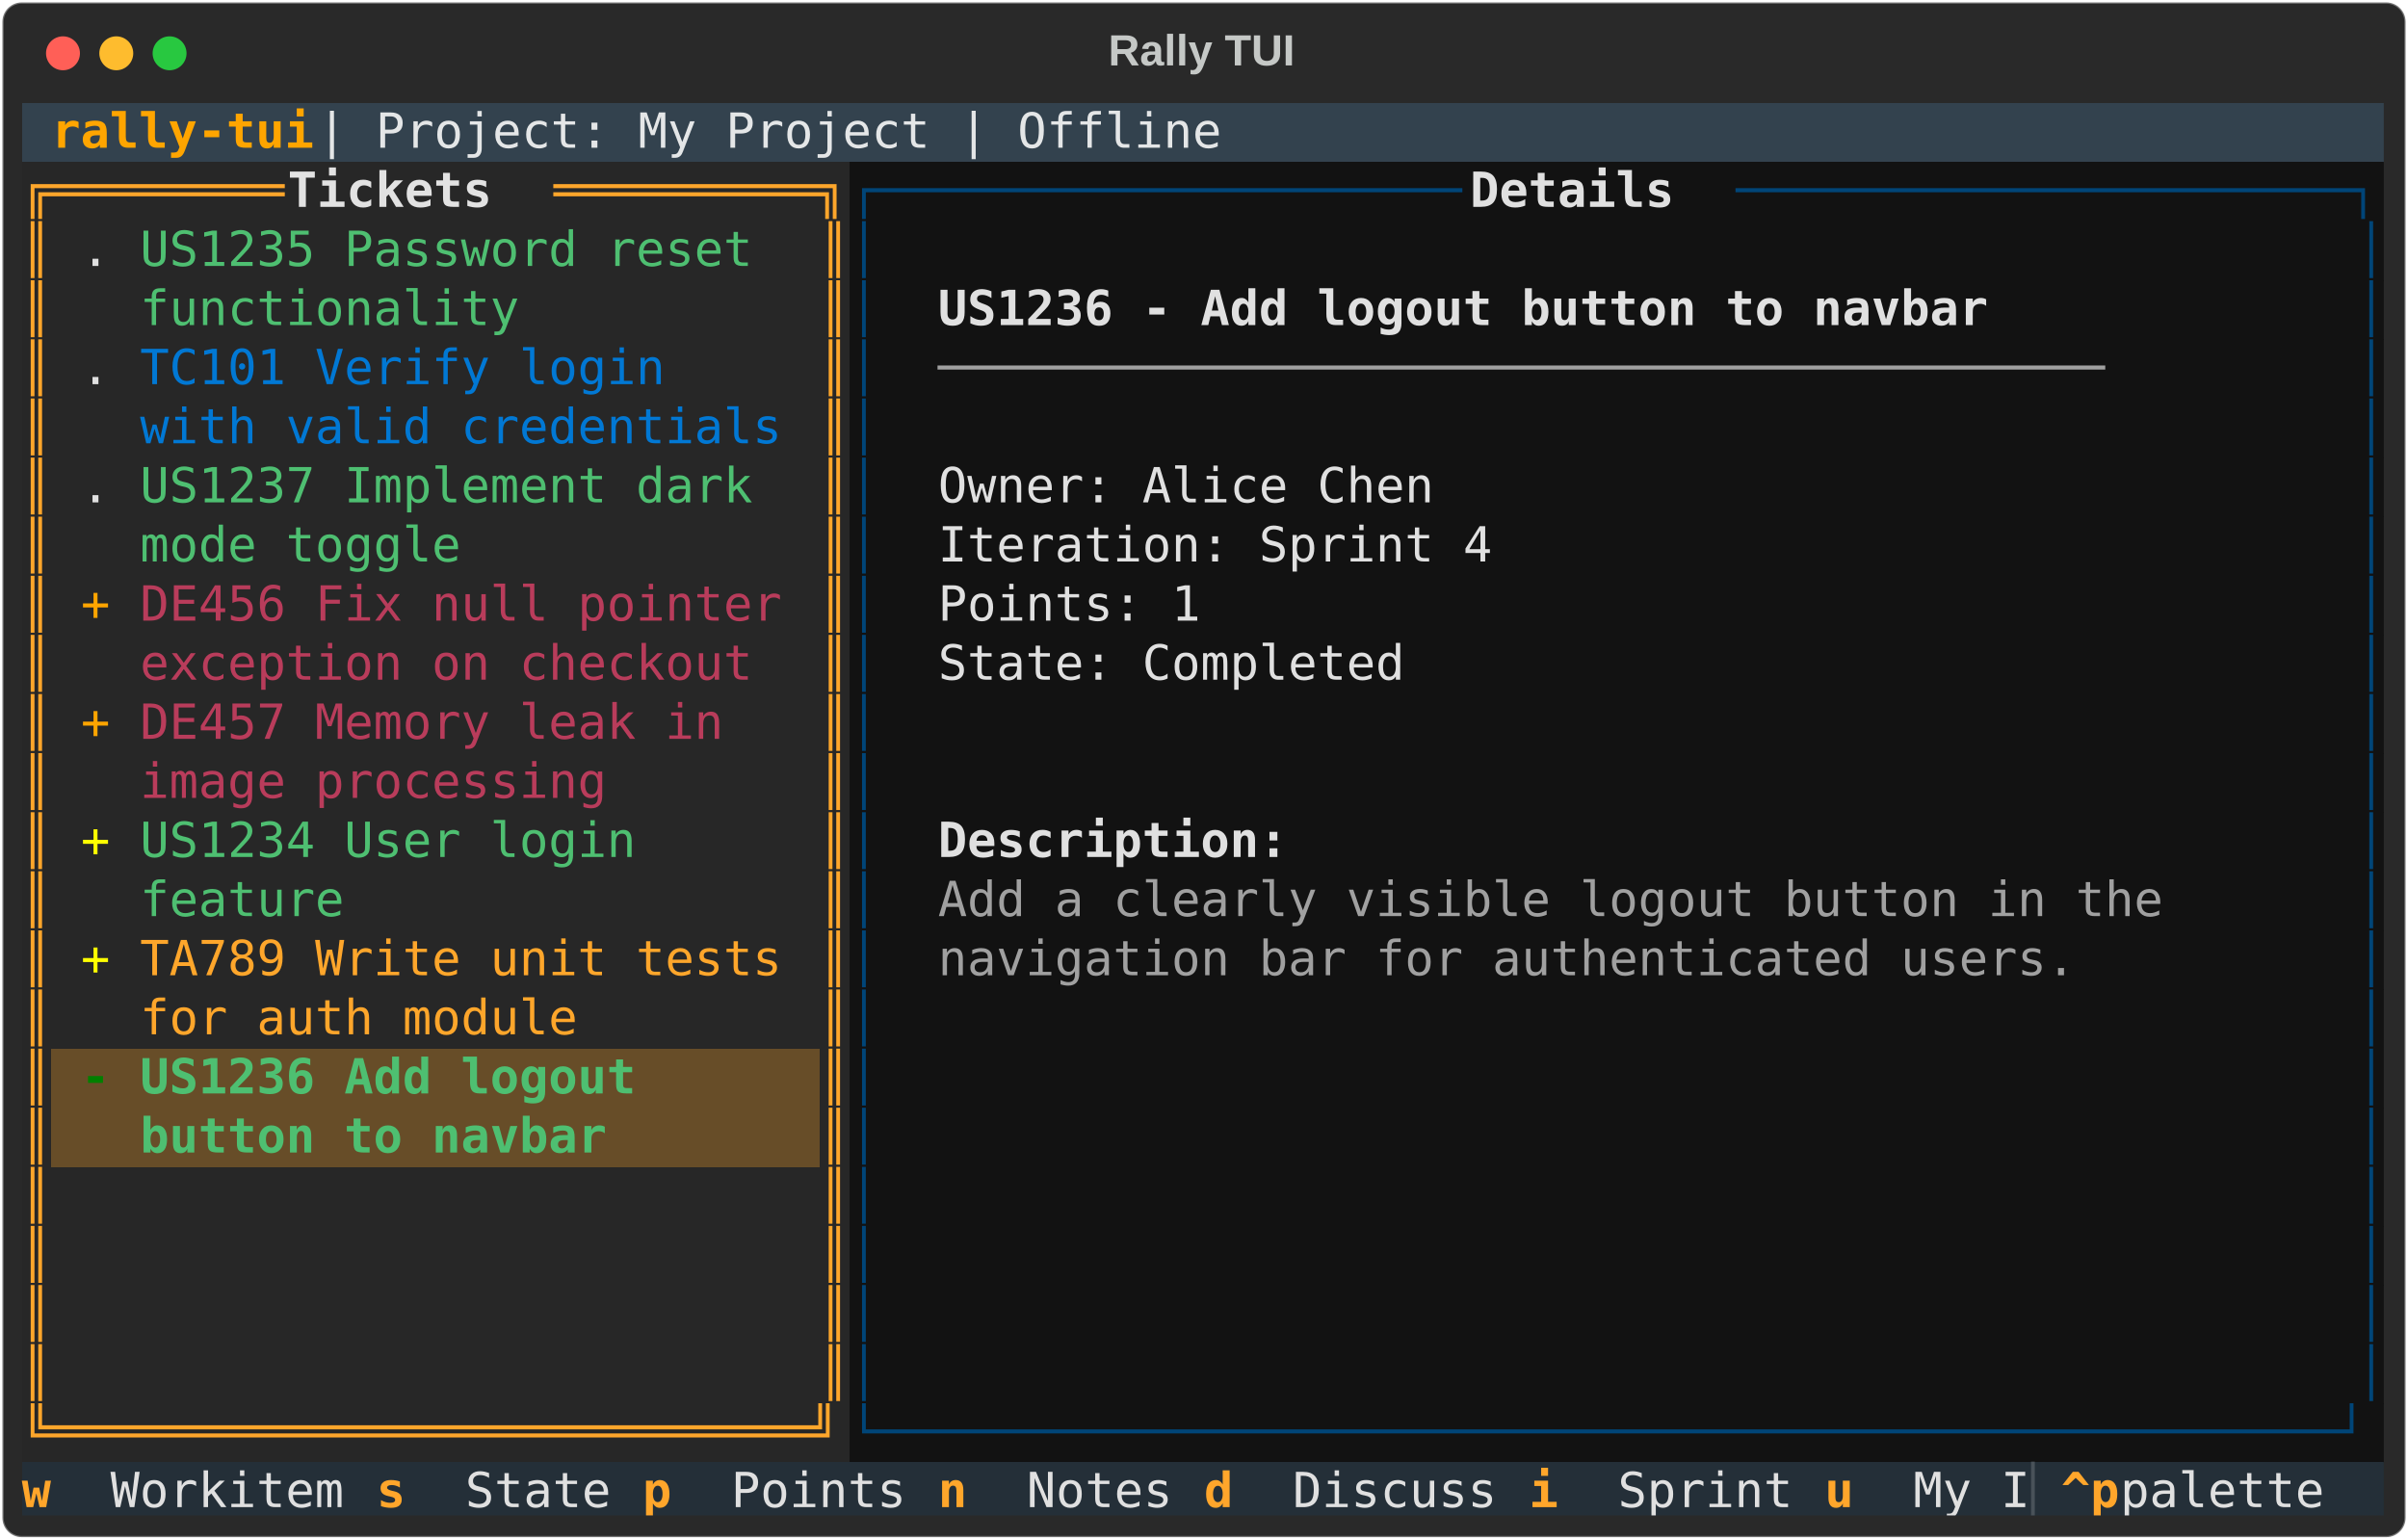
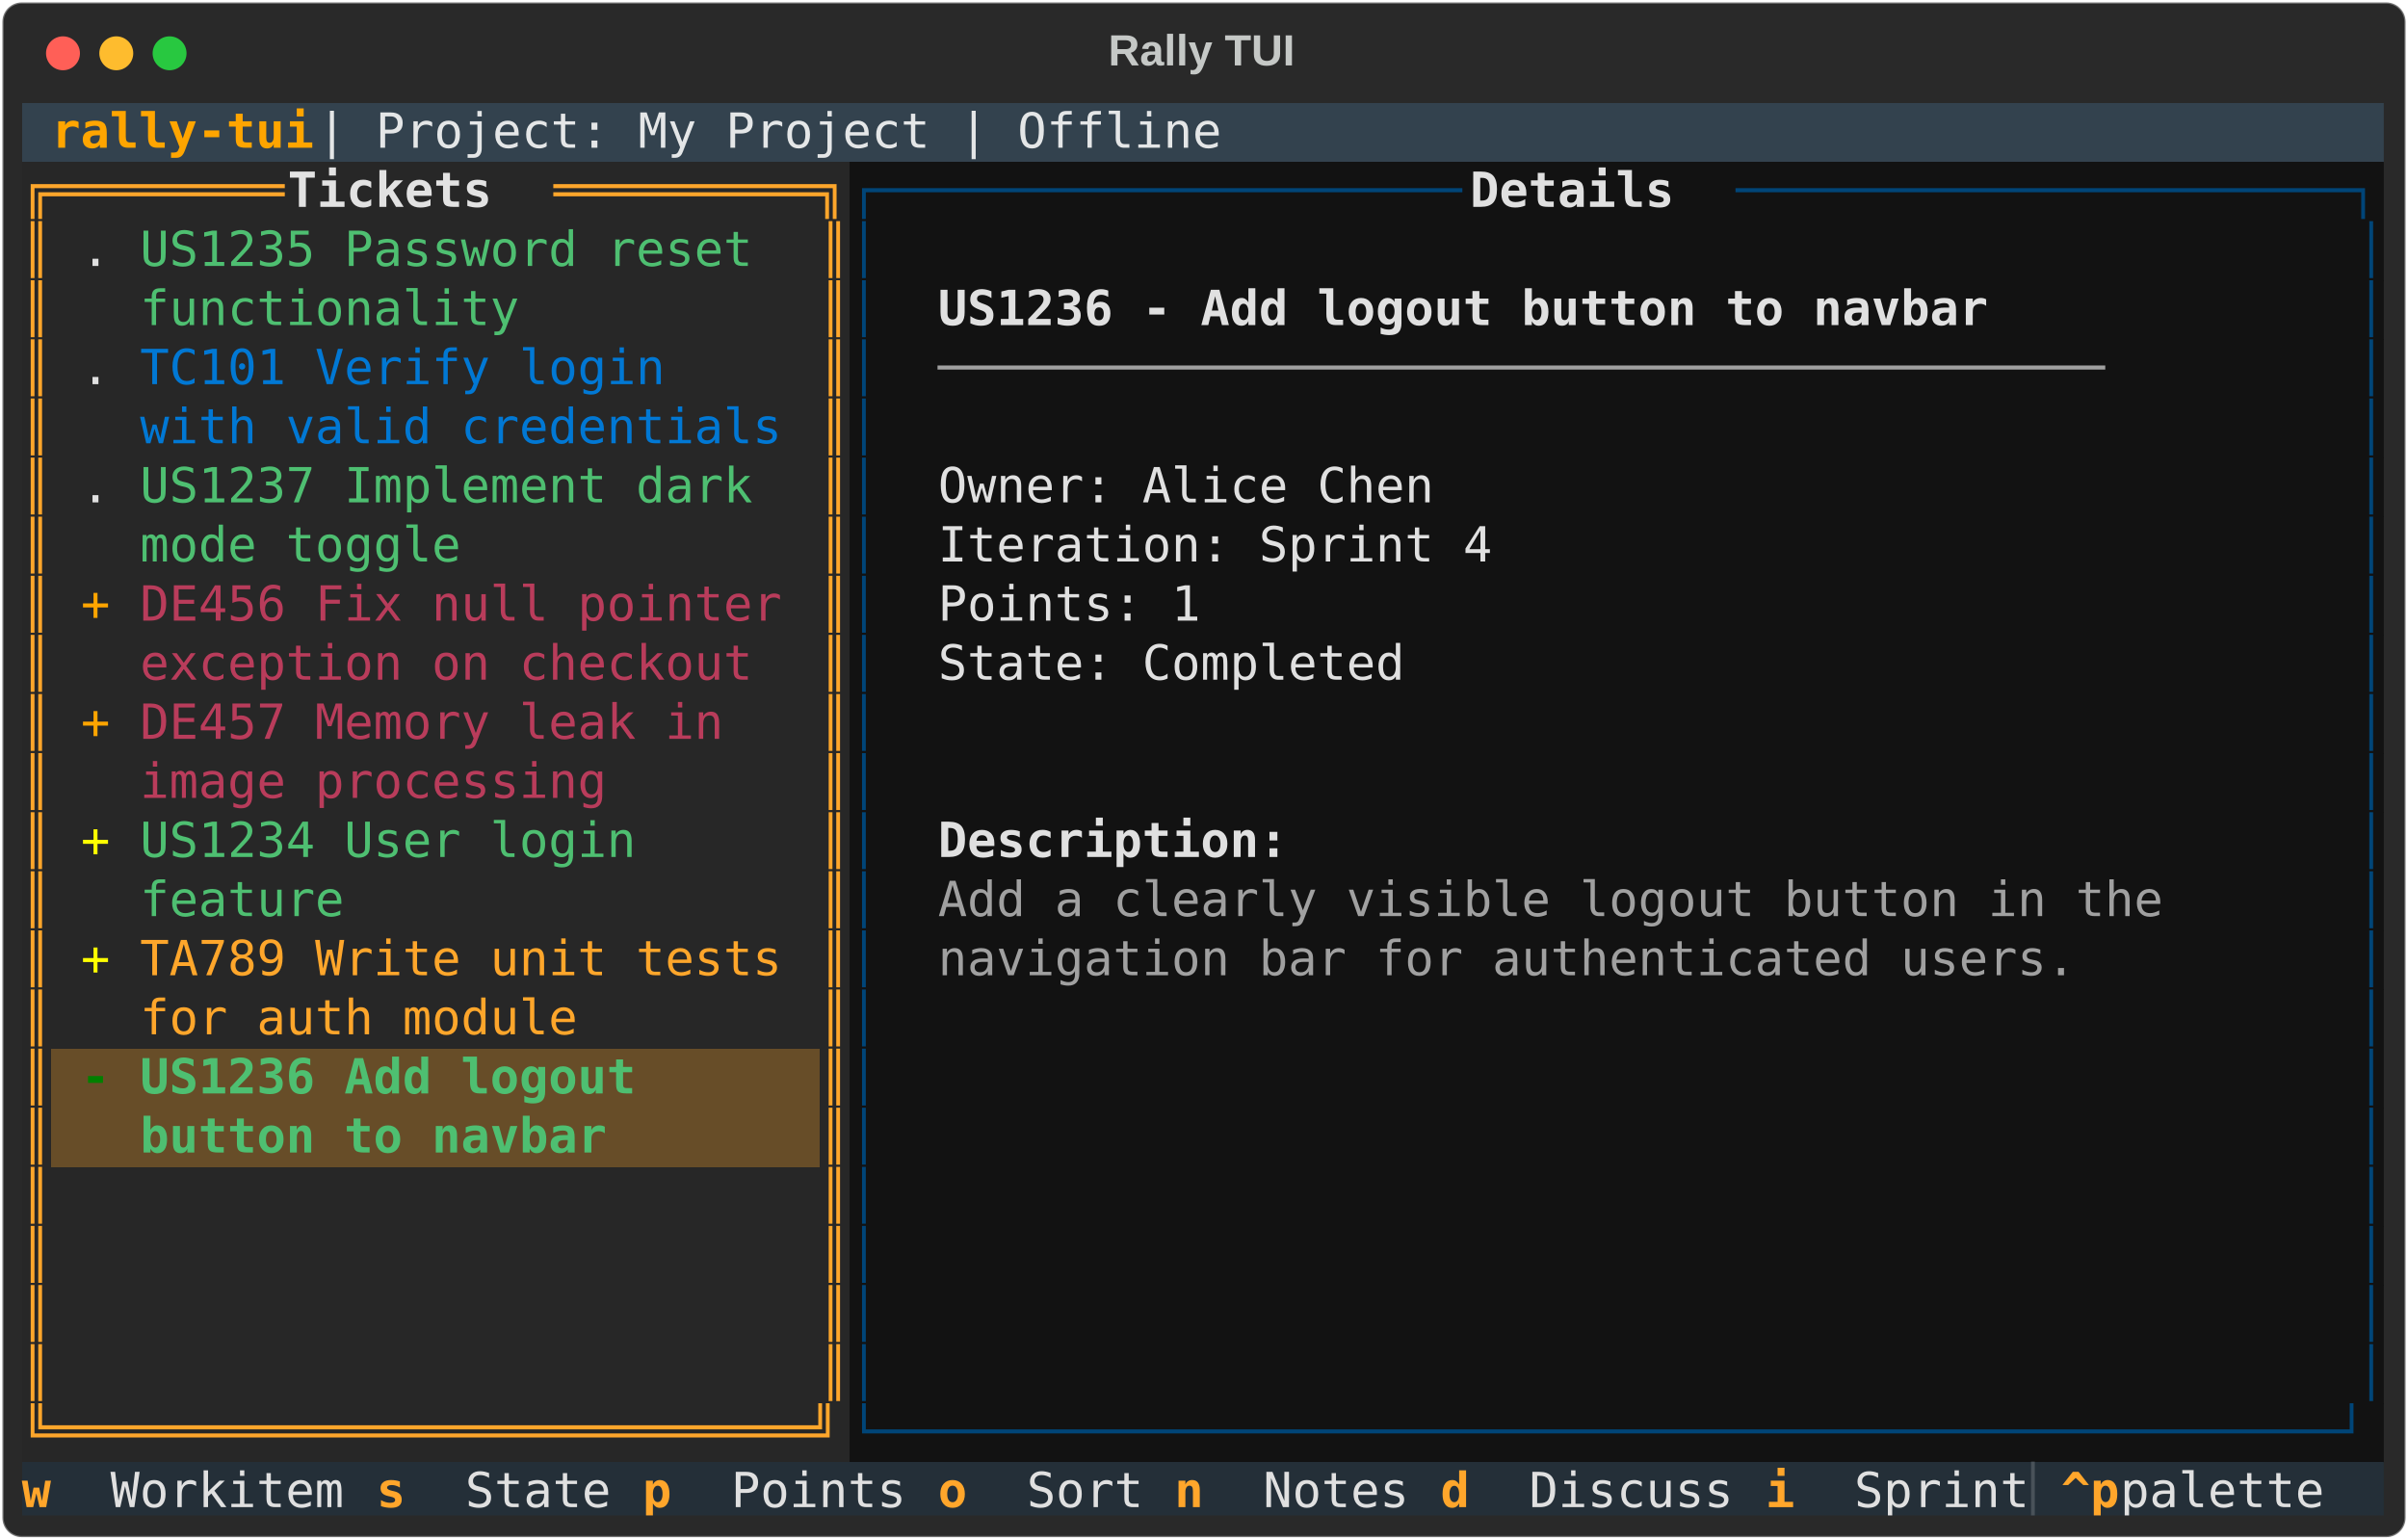
<svg xmlns="http://www.w3.org/2000/svg" class="rich-terminal" viewBox="0 0 994 635.6">
  <style>

    @font-face {
        font-family: "Fira Code";
        src: local("FiraCode-Regular"),
                url("https://cdnjs.cloudflare.com/ajax/libs/firacode/6.2.0/woff2/FiraCode-Regular.woff2") format("woff2"),
                url("https://cdnjs.cloudflare.com/ajax/libs/firacode/6.2.0/woff/FiraCode-Regular.woff") format("woff");
        font-style: normal;
        font-weight: 400;
    }
    @font-face {
        font-family: "Fira Code";
        src: local("FiraCode-Bold"),
                url("https://cdnjs.cloudflare.com/ajax/libs/firacode/6.2.0/woff2/FiraCode-Bold.woff2") format("woff2"),
                url("https://cdnjs.cloudflare.com/ajax/libs/firacode/6.2.0/woff/FiraCode-Bold.woff") format("woff");
        font-style: bold;
        font-weight: 700;
    }

    .terminal-matrix {
        font-family: Fira Code, monospace;
        font-size: 20px;
        line-height: 24.4px;
        font-variant-east-asian: full-width;
    }

    .terminal-title {
        font-size: 18px;
        font-weight: bold;
        font-family: arial;
    }

    .terminal-r1 { fill: #c5c8c6 }
.terminal-r2 { fill: #ffa500;font-weight: bold }
.terminal-r3 { fill: #e4e6e7 }
.terminal-r4 { fill: #fea62b }
.terminal-r5 { fill: #e2e2e2;font-weight: bold }
.terminal-r6 { fill: #004578 }
.terminal-r7 { fill: #e0e0e0;font-weight: bold }
.terminal-r8 { fill: #e0e0e0 }
.terminal-r9 { fill: #4ebf71 }
.terminal-r10 { fill: #0178d4 }
.terminal-r11 { fill: #a0a0a0 }
.terminal-r12 { fill: #ffa500 }
.terminal-r13 { fill: #b93c5b }
.terminal-r14 { fill: #ffff00 }
.terminal-r15 { fill: #008000;font-weight: bold }
.terminal-r16 { fill: #4ebf71;font-weight: bold }
.terminal-r17 { fill: #ffa62b;font-weight: bold }
.terminal-r18 { fill: #495259 }
    </style>
  <defs>
    <clipPath id="terminal-clip-terminal">
      <rect x="0" y="0" width="975.0" height="584.6" />
    </clipPath>
    <clipPath id="terminal-line-0">
      <rect x="0" y="1.5" width="976" height="24.65" />
    </clipPath>
    <clipPath id="terminal-line-1">
      <rect x="0" y="25.9" width="976" height="24.65" />
    </clipPath>
    <clipPath id="terminal-line-2">
      <rect x="0" y="50.3" width="976" height="24.65" />
    </clipPath>
    <clipPath id="terminal-line-3">
      <rect x="0" y="74.7" width="976" height="24.65" />
    </clipPath>
    <clipPath id="terminal-line-4">
      <rect x="0" y="99.1" width="976" height="24.65" />
    </clipPath>
    <clipPath id="terminal-line-5">
      <rect x="0" y="123.5" width="976" height="24.65" />
    </clipPath>
    <clipPath id="terminal-line-6">
      <rect x="0" y="147.9" width="976" height="24.65" />
    </clipPath>
    <clipPath id="terminal-line-7">
      <rect x="0" y="172.3" width="976" height="24.65" />
    </clipPath>
    <clipPath id="terminal-line-8">
      <rect x="0" y="196.7" width="976" height="24.65" />
    </clipPath>
    <clipPath id="terminal-line-9">
      <rect x="0" y="221.1" width="976" height="24.65" />
    </clipPath>
    <clipPath id="terminal-line-10">
      <rect x="0" y="245.5" width="976" height="24.65" />
    </clipPath>
    <clipPath id="terminal-line-11">
      <rect x="0" y="269.9" width="976" height="24.65" />
    </clipPath>
    <clipPath id="terminal-line-12">
      <rect x="0" y="294.3" width="976" height="24.65" />
    </clipPath>
    <clipPath id="terminal-line-13">
      <rect x="0" y="318.7" width="976" height="24.65" />
    </clipPath>
    <clipPath id="terminal-line-14">
      <rect x="0" y="343.1" width="976" height="24.65" />
    </clipPath>
    <clipPath id="terminal-line-15">
      <rect x="0" y="367.5" width="976" height="24.65" />
    </clipPath>
    <clipPath id="terminal-line-16">
      <rect x="0" y="391.9" width="976" height="24.65" />
    </clipPath>
    <clipPath id="terminal-line-17">
      <rect x="0" y="416.3" width="976" height="24.65" />
    </clipPath>
    <clipPath id="terminal-line-18">
      <rect x="0" y="440.7" width="976" height="24.65" />
    </clipPath>
    <clipPath id="terminal-line-19">
      <rect x="0" y="465.1" width="976" height="24.65" />
    </clipPath>
    <clipPath id="terminal-line-20">
      <rect x="0" y="489.5" width="976" height="24.65" />
    </clipPath>
    <clipPath id="terminal-line-21">
      <rect x="0" y="513.9" width="976" height="24.65" />
    </clipPath>
    <clipPath id="terminal-line-22">
      <rect x="0" y="538.3" width="976" height="24.65" />
    </clipPath>
  </defs>
  <rect fill="#292929" stroke="rgba(255,255,255,0.35)" stroke-width="1" x="1" y="1" width="992" height="633.6" rx="8" />
  <text class="terminal-title" fill="#c5c8c6" text-anchor="middle" x="496" y="27">Rally TUI</text>
  <g transform="translate(26,22)">
    <circle cx="0" cy="0" r="7" fill="#ff5f57" />
    <circle cx="22" cy="0" r="7" fill="#febc2e" />
    <circle cx="44" cy="0" r="7" fill="#28c840" />
  </g>
  <g transform="translate(9, 41)" clip-path="url(#terminal-clip-terminal)">
    <rect fill="#33424e" x="0" y="1.5" width="12.2" height="24.65" shape-rendering="crispEdges" />
    <rect fill="#33424e" x="12.2" y="1.5" width="109.8" height="24.65" shape-rendering="crispEdges" />
    <rect fill="#33424e" x="122" y="1.5" width="390.4" height="24.65" shape-rendering="crispEdges" />
    <rect fill="#33424e" x="512.4" y="1.5" width="463.6" height="24.65" shape-rendering="crispEdges" />
    <rect fill="#272727" x="0" y="25.9" width="109.8" height="24.65" shape-rendering="crispEdges" />
    <rect fill="#272727" x="109.8" y="25.9" width="109.8" height="24.65" shape-rendering="crispEdges" />
    <rect fill="#272727" x="219.6" y="25.9" width="122" height="24.65" shape-rendering="crispEdges" />
    <rect fill="#121212" x="341.6" y="25.9" width="256.2" height="24.65" shape-rendering="crispEdges" />
    <rect fill="#121212" x="597.8" y="25.9" width="109.8" height="24.65" shape-rendering="crispEdges" />
    <rect fill="#121212" x="707.6" y="25.9" width="268.4" height="24.65" shape-rendering="crispEdges" />
    <rect fill="#272727" x="0" y="50.3" width="12.2" height="24.65" shape-rendering="crispEdges" />
    <rect fill="#272727" x="12.2" y="50.3" width="12.2" height="24.65" shape-rendering="crispEdges" />
    <rect fill="#272727" x="24.4" y="50.3" width="12.2" height="24.65" shape-rendering="crispEdges" />
    <rect fill="#272727" x="36.6" y="50.3" width="12.2" height="24.65" shape-rendering="crispEdges" />
    <rect fill="#272727" x="48.8" y="50.3" width="256.2" height="24.65" shape-rendering="crispEdges" />
    <rect fill="#272727" x="305" y="50.3" width="24.4" height="24.65" shape-rendering="crispEdges" />
    <rect fill="#272727" x="329.4" y="50.3" width="12.2" height="24.65" shape-rendering="crispEdges" />
    <rect fill="#121212" x="341.6" y="50.3" width="12.2" height="24.65" shape-rendering="crispEdges" />
    <rect fill="#121212" x="353.8" y="50.3" width="610" height="24.65" shape-rendering="crispEdges" />
    <rect fill="#121212" x="963.8" y="50.3" width="12.2" height="24.65" shape-rendering="crispEdges" />
    <rect fill="#272727" x="0" y="74.7" width="12.2" height="24.65" shape-rendering="crispEdges" />
    <rect fill="#272727" x="12.2" y="74.7" width="36.6" height="24.65" shape-rendering="crispEdges" />
    <rect fill="#272727" x="48.8" y="74.7" width="158.6" height="24.65" shape-rendering="crispEdges" />
    <rect fill="#272727" x="207.4" y="74.7" width="122" height="24.65" shape-rendering="crispEdges" />
    <rect fill="#272727" x="329.4" y="74.7" width="12.2" height="24.65" shape-rendering="crispEdges" />
    <rect fill="#121212" x="341.6" y="74.7" width="12.2" height="24.65" shape-rendering="crispEdges" />
    <rect fill="#121212" x="353.8" y="74.7" width="24.4" height="24.65" shape-rendering="crispEdges" />
    <rect fill="#121212" x="378.2" y="74.7" width="439.2" height="24.65" shape-rendering="crispEdges" />
    <rect fill="#121212" x="817.4" y="74.7" width="146.4" height="24.65" shape-rendering="crispEdges" />
    <rect fill="#121212" x="963.8" y="74.7" width="12.2" height="24.65" shape-rendering="crispEdges" />
    <rect fill="#272727" x="0" y="99.1" width="12.2" height="24.65" shape-rendering="crispEdges" />
    <rect fill="#272727" x="12.2" y="99.1" width="12.2" height="24.65" shape-rendering="crispEdges" />
    <rect fill="#272727" x="24.4" y="99.1" width="12.2" height="24.65" shape-rendering="crispEdges" />
    <rect fill="#272727" x="36.6" y="99.1" width="12.2" height="24.65" shape-rendering="crispEdges" />
    <rect fill="#272727" x="48.8" y="99.1" width="219.6" height="24.65" shape-rendering="crispEdges" />
    <rect fill="#272727" x="268.4" y="99.1" width="61" height="24.65" shape-rendering="crispEdges" />
    <rect fill="#272727" x="329.4" y="99.1" width="12.2" height="24.65" shape-rendering="crispEdges" />
    <rect fill="#121212" x="341.6" y="99.1" width="12.2" height="24.65" shape-rendering="crispEdges" />
    <rect fill="#121212" x="353.8" y="99.1" width="24.4" height="24.65" shape-rendering="crispEdges" />
    <rect fill="#121212" x="378.2" y="99.1" width="488" height="24.65" shape-rendering="crispEdges" />
    <rect fill="#121212" x="866.2" y="99.1" width="97.6" height="24.65" shape-rendering="crispEdges" />
    <rect fill="#121212" x="963.8" y="99.1" width="12.2" height="24.65" shape-rendering="crispEdges" />
    <rect fill="#272727" x="0" y="123.5" width="12.2" height="24.65" shape-rendering="crispEdges" />
    <rect fill="#272727" x="12.2" y="123.5" width="36.6" height="24.65" shape-rendering="crispEdges" />
    <rect fill="#272727" x="48.8" y="123.5" width="268.4" height="24.65" shape-rendering="crispEdges" />
    <rect fill="#272727" x="317.2" y="123.5" width="12.2" height="24.65" shape-rendering="crispEdges" />
    <rect fill="#272727" x="329.4" y="123.5" width="12.2" height="24.65" shape-rendering="crispEdges" />
    <rect fill="#121212" x="341.6" y="123.5" width="12.2" height="24.65" shape-rendering="crispEdges" />
    <rect fill="#121212" x="353.8" y="123.5" width="610" height="24.65" shape-rendering="crispEdges" />
    <rect fill="#121212" x="963.8" y="123.5" width="12.2" height="24.65" shape-rendering="crispEdges" />
    <rect fill="#272727" x="0" y="147.9" width="12.2" height="24.65" shape-rendering="crispEdges" />
    <rect fill="#272727" x="12.2" y="147.9" width="12.2" height="24.65" shape-rendering="crispEdges" />
    <rect fill="#272727" x="24.4" y="147.9" width="12.2" height="24.65" shape-rendering="crispEdges" />
    <rect fill="#272727" x="36.6" y="147.9" width="12.2" height="24.65" shape-rendering="crispEdges" />
    <rect fill="#272727" x="48.8" y="147.9" width="256.2" height="24.65" shape-rendering="crispEdges" />
    <rect fill="#272727" x="305" y="147.9" width="24.4" height="24.65" shape-rendering="crispEdges" />
    <rect fill="#272727" x="329.4" y="147.9" width="12.2" height="24.65" shape-rendering="crispEdges" />
    <rect fill="#121212" x="341.6" y="147.9" width="12.2" height="24.65" shape-rendering="crispEdges" />
    <rect fill="#121212" x="353.8" y="147.9" width="24.4" height="24.65" shape-rendering="crispEdges" />
    <rect fill="#121212" x="378.2" y="147.9" width="207.4" height="24.65" shape-rendering="crispEdges" />
    <rect fill="#121212" x="585.6" y="147.9" width="378.2" height="24.65" shape-rendering="crispEdges" />
    <rect fill="#121212" x="963.8" y="147.9" width="12.2" height="24.65" shape-rendering="crispEdges" />
    <rect fill="#272727" x="0" y="172.3" width="12.2" height="24.65" shape-rendering="crispEdges" />
    <rect fill="#272727" x="12.2" y="172.3" width="36.6" height="24.65" shape-rendering="crispEdges" />
    <rect fill="#272727" x="48.8" y="172.3" width="134.2" height="24.65" shape-rendering="crispEdges" />
    <rect fill="#272727" x="183" y="172.3" width="146.4" height="24.65" shape-rendering="crispEdges" />
    <rect fill="#272727" x="329.4" y="172.3" width="12.2" height="24.65" shape-rendering="crispEdges" />
    <rect fill="#121212" x="341.6" y="172.3" width="12.2" height="24.65" shape-rendering="crispEdges" />
    <rect fill="#121212" x="353.8" y="172.3" width="24.4" height="24.65" shape-rendering="crispEdges" />
    <rect fill="#121212" x="378.2" y="172.3" width="231.8" height="24.65" shape-rendering="crispEdges" />
    <rect fill="#121212" x="610" y="172.3" width="353.8" height="24.65" shape-rendering="crispEdges" />
    <rect fill="#121212" x="963.8" y="172.3" width="12.2" height="24.65" shape-rendering="crispEdges" />
    <rect fill="#272727" x="0" y="196.7" width="12.2" height="24.65" shape-rendering="crispEdges" />
    <rect fill="#272727" x="12.2" y="196.7" width="12.2" height="24.65" shape-rendering="crispEdges" />
    <rect fill="#272727" x="24.4" y="196.7" width="12.2" height="24.65" shape-rendering="crispEdges" />
    <rect fill="#272727" x="36.6" y="196.7" width="12.2" height="24.65" shape-rendering="crispEdges" />
    <rect fill="#272727" x="48.8" y="196.7" width="268.4" height="24.65" shape-rendering="crispEdges" />
    <rect fill="#272727" x="317.2" y="196.7" width="12.2" height="24.65" shape-rendering="crispEdges" />
    <rect fill="#272727" x="329.4" y="196.7" width="12.2" height="24.65" shape-rendering="crispEdges" />
    <rect fill="#121212" x="341.6" y="196.7" width="12.2" height="24.65" shape-rendering="crispEdges" />
    <rect fill="#121212" x="353.8" y="196.7" width="24.4" height="24.65" shape-rendering="crispEdges" />
    <rect fill="#121212" x="378.2" y="196.7" width="109.8" height="24.65" shape-rendering="crispEdges" />
    <rect fill="#121212" x="488" y="196.7" width="475.8" height="24.65" shape-rendering="crispEdges" />
    <rect fill="#121212" x="963.8" y="196.7" width="12.2" height="24.65" shape-rendering="crispEdges" />
    <rect fill="#272727" x="0" y="221.1" width="12.2" height="24.65" shape-rendering="crispEdges" />
    <rect fill="#272727" x="12.2" y="221.1" width="36.6" height="24.65" shape-rendering="crispEdges" />
    <rect fill="#272727" x="48.8" y="221.1" width="256.2" height="24.65" shape-rendering="crispEdges" />
    <rect fill="#272727" x="305" y="221.1" width="24.4" height="24.65" shape-rendering="crispEdges" />
    <rect fill="#272727" x="329.4" y="221.1" width="12.2" height="24.65" shape-rendering="crispEdges" />
    <rect fill="#121212" x="341.6" y="221.1" width="12.2" height="24.65" shape-rendering="crispEdges" />
    <rect fill="#121212" x="353.8" y="221.1" width="24.4" height="24.65" shape-rendering="crispEdges" />
    <rect fill="#121212" x="378.2" y="221.1" width="195.2" height="24.65" shape-rendering="crispEdges" />
    <rect fill="#121212" x="573.4" y="221.1" width="390.4" height="24.65" shape-rendering="crispEdges" />
    <rect fill="#121212" x="963.8" y="221.1" width="12.2" height="24.65" shape-rendering="crispEdges" />
    <rect fill="#272727" x="0" y="245.5" width="12.2" height="24.65" shape-rendering="crispEdges" />
    <rect fill="#272727" x="12.2" y="245.5" width="12.2" height="24.65" shape-rendering="crispEdges" />
    <rect fill="#272727" x="24.4" y="245.5" width="12.2" height="24.65" shape-rendering="crispEdges" />
    <rect fill="#272727" x="36.6" y="245.5" width="12.2" height="24.65" shape-rendering="crispEdges" />
    <rect fill="#272727" x="48.8" y="245.5" width="244" height="24.65" shape-rendering="crispEdges" />
    <rect fill="#272727" x="292.8" y="245.5" width="36.6" height="24.65" shape-rendering="crispEdges" />
    <rect fill="#272727" x="329.4" y="245.5" width="12.2" height="24.65" shape-rendering="crispEdges" />
    <rect fill="#121212" x="341.6" y="245.5" width="12.2" height="24.65" shape-rendering="crispEdges" />
    <rect fill="#121212" x="353.8" y="245.5" width="610" height="24.65" shape-rendering="crispEdges" />
    <rect fill="#121212" x="963.8" y="245.5" width="12.2" height="24.65" shape-rendering="crispEdges" />
    <rect fill="#272727" x="0" y="269.9" width="12.2" height="24.65" shape-rendering="crispEdges" />
    <rect fill="#272727" x="12.2" y="269.9" width="36.6" height="24.65" shape-rendering="crispEdges" />
    <rect fill="#272727" x="48.8" y="269.9" width="195.2" height="24.65" shape-rendering="crispEdges" />
    <rect fill="#272727" x="244" y="269.9" width="85.4" height="24.65" shape-rendering="crispEdges" />
    <rect fill="#272727" x="329.4" y="269.9" width="12.2" height="24.65" shape-rendering="crispEdges" />
    <rect fill="#121212" x="341.6" y="269.9" width="12.2" height="24.65" shape-rendering="crispEdges" />
    <rect fill="#121212" x="353.8" y="269.9" width="24.4" height="24.65" shape-rendering="crispEdges" />
    <rect fill="#121212" x="378.2" y="269.9" width="0" height="24.65" shape-rendering="crispEdges" />
    <rect fill="#121212" x="378.2" y="269.9" width="585.6" height="24.65" shape-rendering="crispEdges" />
    <rect fill="#121212" x="963.8" y="269.9" width="12.2" height="24.65" shape-rendering="crispEdges" />
    <rect fill="#272727" x="0" y="294.3" width="12.2" height="24.65" shape-rendering="crispEdges" />
    <rect fill="#272727" x="12.2" y="294.3" width="12.2" height="24.65" shape-rendering="crispEdges" />
    <rect fill="#272727" x="24.4" y="294.3" width="12.2" height="24.65" shape-rendering="crispEdges" />
    <rect fill="#272727" x="36.6" y="294.3" width="12.2" height="24.65" shape-rendering="crispEdges" />
    <rect fill="#272727" x="48.8" y="294.3" width="207.4" height="24.65" shape-rendering="crispEdges" />
    <rect fill="#272727" x="256.2" y="294.3" width="73.2" height="24.65" shape-rendering="crispEdges" />
    <rect fill="#272727" x="329.4" y="294.3" width="12.2" height="24.65" shape-rendering="crispEdges" />
    <rect fill="#121212" x="341.6" y="294.3" width="12.2" height="24.65" shape-rendering="crispEdges" />
    <rect fill="#121212" x="353.8" y="294.3" width="24.4" height="24.65" shape-rendering="crispEdges" />
    <rect fill="#121212" x="378.2" y="294.3" width="146.4" height="24.65" shape-rendering="crispEdges" />
    <rect fill="#121212" x="524.6" y="294.3" width="439.2" height="24.65" shape-rendering="crispEdges" />
    <rect fill="#121212" x="963.8" y="294.3" width="12.2" height="24.65" shape-rendering="crispEdges" />
    <rect fill="#272727" x="0" y="318.7" width="12.2" height="24.65" shape-rendering="crispEdges" />
    <rect fill="#272727" x="12.2" y="318.7" width="36.6" height="24.65" shape-rendering="crispEdges" />
    <rect fill="#272727" x="48.8" y="318.7" width="85.4" height="24.65" shape-rendering="crispEdges" />
    <rect fill="#272727" x="134.2" y="318.7" width="195.2" height="24.65" shape-rendering="crispEdges" />
    <rect fill="#272727" x="329.4" y="318.7" width="12.2" height="24.65" shape-rendering="crispEdges" />
    <rect fill="#121212" x="341.6" y="318.7" width="12.2" height="24.65" shape-rendering="crispEdges" />
    <rect fill="#121212" x="353.8" y="318.7" width="24.4" height="24.65" shape-rendering="crispEdges" />
    <rect fill="#121212" x="378.2" y="318.7" width="512.4" height="24.65" shape-rendering="crispEdges" />
    <rect fill="#121212" x="890.6" y="318.7" width="73.2" height="24.65" shape-rendering="crispEdges" />
    <rect fill="#121212" x="963.8" y="318.7" width="12.2" height="24.65" shape-rendering="crispEdges" />
    <rect fill="#272727" x="0" y="343.1" width="12.2" height="24.65" shape-rendering="crispEdges" />
    <rect fill="#272727" x="12.2" y="343.1" width="12.2" height="24.65" shape-rendering="crispEdges" />
    <rect fill="#272727" x="24.4" y="343.1" width="12.2" height="24.65" shape-rendering="crispEdges" />
    <rect fill="#272727" x="36.6" y="343.1" width="12.2" height="24.65" shape-rendering="crispEdges" />
    <rect fill="#272727" x="48.8" y="343.1" width="268.4" height="24.65" shape-rendering="crispEdges" />
    <rect fill="#272727" x="317.2" y="343.1" width="12.2" height="24.65" shape-rendering="crispEdges" />
    <rect fill="#272727" x="329.4" y="343.1" width="12.2" height="24.65" shape-rendering="crispEdges" />
    <rect fill="#121212" x="341.6" y="343.1" width="12.2" height="24.65" shape-rendering="crispEdges" />
    <rect fill="#121212" x="353.8" y="343.1" width="24.4" height="24.65" shape-rendering="crispEdges" />
    <rect fill="#121212" x="378.2" y="343.1" width="475.8" height="24.65" shape-rendering="crispEdges" />
    <rect fill="#121212" x="854" y="343.1" width="109.8" height="24.65" shape-rendering="crispEdges" />
    <rect fill="#121212" x="963.8" y="343.1" width="12.2" height="24.65" shape-rendering="crispEdges" />
    <rect fill="#272727" x="0" y="367.5" width="12.2" height="24.65" shape-rendering="crispEdges" />
    <rect fill="#272727" x="12.2" y="367.5" width="36.6" height="24.65" shape-rendering="crispEdges" />
    <rect fill="#272727" x="48.8" y="367.5" width="183" height="24.65" shape-rendering="crispEdges" />
    <rect fill="#272727" x="231.8" y="367.5" width="97.6" height="24.65" shape-rendering="crispEdges" />
    <rect fill="#272727" x="329.4" y="367.5" width="12.2" height="24.65" shape-rendering="crispEdges" />
    <rect fill="#121212" x="341.6" y="367.5" width="12.2" height="24.65" shape-rendering="crispEdges" />
    <rect fill="#121212" x="353.8" y="367.5" width="610" height="24.65" shape-rendering="crispEdges" />
    <rect fill="#121212" x="963.8" y="367.5" width="12.2" height="24.65" shape-rendering="crispEdges" />
    <rect fill="#272727" x="0" y="391.9" width="12.2" height="24.65" shape-rendering="crispEdges" />
    <rect fill="#674d28" x="12.2" y="391.9" width="12.2" height="24.65" shape-rendering="crispEdges" />
    <rect fill="#674d28" x="24.4" y="391.9" width="12.2" height="24.65" shape-rendering="crispEdges" />
    <rect fill="#674d28" x="36.6" y="391.9" width="12.2" height="24.65" shape-rendering="crispEdges" />
    <rect fill="#674d28" x="48.8" y="391.9" width="207.4" height="24.65" shape-rendering="crispEdges" />
    <rect fill="#674d28" x="256.2" y="391.9" width="73.2" height="24.65" shape-rendering="crispEdges" />
    <rect fill="#272727" x="329.4" y="391.9" width="12.2" height="24.65" shape-rendering="crispEdges" />
    <rect fill="#121212" x="341.6" y="391.9" width="12.2" height="24.65" shape-rendering="crispEdges" />
    <rect fill="#121212" x="353.8" y="391.9" width="610" height="24.65" shape-rendering="crispEdges" />
    <rect fill="#121212" x="963.8" y="391.9" width="12.2" height="24.65" shape-rendering="crispEdges" />
    <rect fill="#272727" x="0" y="416.3" width="12.2" height="24.65" shape-rendering="crispEdges" />
    <rect fill="#674d28" x="12.2" y="416.3" width="36.6" height="24.65" shape-rendering="crispEdges" />
    <rect fill="#674d28" x="48.8" y="416.3" width="195.2" height="24.65" shape-rendering="crispEdges" />
    <rect fill="#674d28" x="244" y="416.3" width="85.4" height="24.65" shape-rendering="crispEdges" />
    <rect fill="#272727" x="329.4" y="416.3" width="12.2" height="24.65" shape-rendering="crispEdges" />
    <rect fill="#121212" x="341.6" y="416.3" width="12.2" height="24.65" shape-rendering="crispEdges" />
    <rect fill="#121212" x="353.8" y="416.3" width="610" height="24.65" shape-rendering="crispEdges" />
    <rect fill="#121212" x="963.8" y="416.3" width="12.2" height="24.65" shape-rendering="crispEdges" />
    <rect fill="#272727" x="0" y="440.7" width="12.2" height="24.65" shape-rendering="crispEdges" />
    <rect fill="#272727" x="12.2" y="440.7" width="317.2" height="24.65" shape-rendering="crispEdges" />
    <rect fill="#272727" x="329.4" y="440.7" width="12.2" height="24.65" shape-rendering="crispEdges" />
    <rect fill="#121212" x="341.6" y="440.7" width="12.2" height="24.65" shape-rendering="crispEdges" />
    <rect fill="#121212" x="353.8" y="440.7" width="610" height="24.65" shape-rendering="crispEdges" />
    <rect fill="#121212" x="963.8" y="440.7" width="12.2" height="24.65" shape-rendering="crispEdges" />
    <rect fill="#272727" x="0" y="465.1" width="12.2" height="24.65" shape-rendering="crispEdges" />
    <rect fill="#272727" x="12.2" y="465.1" width="317.2" height="24.65" shape-rendering="crispEdges" />
    <rect fill="#272727" x="329.4" y="465.1" width="12.2" height="24.65" shape-rendering="crispEdges" />
    <rect fill="#121212" x="341.6" y="465.1" width="12.2" height="24.65" shape-rendering="crispEdges" />
    <rect fill="#121212" x="353.8" y="465.1" width="610" height="24.65" shape-rendering="crispEdges" />
    <rect fill="#121212" x="963.8" y="465.1" width="12.2" height="24.65" shape-rendering="crispEdges" />
    <rect fill="#272727" x="0" y="489.5" width="12.2" height="24.65" shape-rendering="crispEdges" />
    <rect fill="#272727" x="12.2" y="489.5" width="317.2" height="24.65" shape-rendering="crispEdges" />
    <rect fill="#272727" x="329.4" y="489.5" width="12.2" height="24.65" shape-rendering="crispEdges" />
    <rect fill="#121212" x="341.6" y="489.5" width="12.2" height="24.65" shape-rendering="crispEdges" />
    <rect fill="#121212" x="353.8" y="489.5" width="610" height="24.65" shape-rendering="crispEdges" />
    <rect fill="#121212" x="963.8" y="489.5" width="12.2" height="24.65" shape-rendering="crispEdges" />
    <rect fill="#272727" x="0" y="513.9" width="12.2" height="24.65" shape-rendering="crispEdges" />
    <rect fill="#272727" x="12.2" y="513.9" width="317.2" height="24.65" shape-rendering="crispEdges" />
    <rect fill="#272727" x="329.4" y="513.9" width="12.2" height="24.65" shape-rendering="crispEdges" />
    <rect fill="#121212" x="341.6" y="513.9" width="12.2" height="24.65" shape-rendering="crispEdges" />
    <rect fill="#121212" x="353.8" y="513.9" width="610" height="24.65" shape-rendering="crispEdges" />
    <rect fill="#121212" x="963.8" y="513.9" width="12.2" height="24.65" shape-rendering="crispEdges" />
    <rect fill="#272727" x="0" y="538.3" width="341.6" height="24.65" shape-rendering="crispEdges" />
    <rect fill="#121212" x="341.6" y="538.3" width="634.4" height="24.65" shape-rendering="crispEdges" />
    <rect fill="#242f38" x="0" y="562.7" width="36.6" height="24.65" shape-rendering="crispEdges" />
    <rect fill="#242f38" x="36.6" y="562.7" width="109.8" height="24.65" shape-rendering="crispEdges" />
    <rect fill="#242f38" x="146.4" y="562.7" width="36.6" height="24.65" shape-rendering="crispEdges" />
    <rect fill="#242f38" x="183" y="562.7" width="73.2" height="24.65" shape-rendering="crispEdges" />
    <rect fill="#242f38" x="256.2" y="562.7" width="36.6" height="24.65" shape-rendering="crispEdges" />
    <rect fill="#242f38" x="292.8" y="562.7" width="85.4" height="24.65" shape-rendering="crispEdges" />
    <rect fill="#242f38" x="378.2" y="562.7" width="36.6" height="24.65" shape-rendering="crispEdges" />
-     <rect fill="#242f38" x="414.8" y="562.7" width="73.2" height="24.65" shape-rendering="crispEdges" />
-     <rect fill="#242f38" x="488" y="562.7" width="36.6" height="24.65" shape-rendering="crispEdges" />
-     <rect fill="#242f38" x="524.6" y="562.7" width="97.6" height="24.65" shape-rendering="crispEdges" />
-     <rect fill="#242f38" x="622.2" y="562.7" width="36.6" height="24.65" shape-rendering="crispEdges" />
-     <rect fill="#242f38" x="658.8" y="562.7" width="85.4" height="24.65" shape-rendering="crispEdges" />
-     <rect fill="#242f38" x="744.2" y="562.7" width="36.6" height="24.65" shape-rendering="crispEdges" />
-     <rect fill="#242f38" x="780.8" y="562.7" width="48.8" height="24.65" shape-rendering="crispEdges" />
+     <rect fill="#242f38" x="414.8" y="562.7" width="61" height="24.65" shape-rendering="crispEdges" />
+     <rect fill="#242f38" x="475.8" y="562.7" width="36.6" height="24.65" shape-rendering="crispEdges" />
+     <rect fill="#242f38" x="512.4" y="562.7" width="73.2" height="24.65" shape-rendering="crispEdges" />
+     <rect fill="#242f38" x="585.6" y="562.7" width="36.6" height="24.65" shape-rendering="crispEdges" />
+     <rect fill="#242f38" x="622.2" y="562.7" width="97.6" height="24.65" shape-rendering="crispEdges" />
+     <rect fill="#242f38" x="719.8" y="562.7" width="36.6" height="24.65" shape-rendering="crispEdges" />
+     <rect fill="#242f38" x="756.4" y="562.7" width="73.2" height="24.65" shape-rendering="crispEdges" />
    <rect fill="#242f38" x="829.6" y="562.7" width="12.2" height="24.65" shape-rendering="crispEdges" />
    <rect fill="#242f38" x="841.8" y="562.7" width="24.4" height="24.65" shape-rendering="crispEdges" />
    <rect fill="#242f38" x="866.2" y="562.7" width="97.6" height="24.65" shape-rendering="crispEdges" />
    <rect fill="#242f38" x="963.8" y="562.7" width="12.2" height="24.65" shape-rendering="crispEdges" />
    <g class="terminal-matrix">
      <text class="terminal-r2" x="12.2" y="20" textLength="109.8" clip-path="url(#terminal-line-0)">rally-tui</text>
      <text class="terminal-r3" x="122" y="20" textLength="390.4" clip-path="url(#terminal-line-0)"> | Project: My Project | Offline</text>
      <text class="terminal-r1" x="976" y="20" textLength="12.2" clip-path="url(#terminal-line-0)">
</text>
      <text class="terminal-r4" x="0" y="44.4" textLength="109.8" clip-path="url(#terminal-line-1)">╔════════</text>
      <text class="terminal-r5" x="109.8" y="44.4" textLength="109.8" clip-path="url(#terminal-line-1)"> Tickets </text>
      <text class="terminal-r4" x="219.6" y="44.4" textLength="122" clip-path="url(#terminal-line-1)">═════════╗</text>
      <text class="terminal-r6" x="341.6" y="44.4" textLength="256.2" clip-path="url(#terminal-line-1)">┌────────────────────</text>
      <text class="terminal-r7" x="597.8" y="44.4" textLength="109.8" clip-path="url(#terminal-line-1)"> Details </text>
      <text class="terminal-r6" x="707.6" y="44.4" textLength="268.4" clip-path="url(#terminal-line-1)">─────────────────────┐</text>
      <text class="terminal-r1" x="976" y="44.4" textLength="12.2" clip-path="url(#terminal-line-1)">
</text>
      <text class="terminal-r4" x="0" y="68.8" textLength="12.2" clip-path="url(#terminal-line-2)">║</text>
      <text class="terminal-r8" x="24.4" y="68.8" textLength="12.2" clip-path="url(#terminal-line-2)">.</text>
      <text class="terminal-r9" x="48.8" y="68.8" textLength="256.2" clip-path="url(#terminal-line-2)">US1235 Password reset</text>
      <text class="terminal-r4" x="329.4" y="68.8" textLength="12.2" clip-path="url(#terminal-line-2)">║</text>
      <text class="terminal-r6" x="341.6" y="68.8" textLength="12.2" clip-path="url(#terminal-line-2)">│</text>
      <text class="terminal-r6" x="963.8" y="68.8" textLength="12.2" clip-path="url(#terminal-line-2)">│</text>
      <text class="terminal-r1" x="976" y="68.8" textLength="12.2" clip-path="url(#terminal-line-2)">
</text>
      <text class="terminal-r4" x="0" y="93.2" textLength="12.2" clip-path="url(#terminal-line-3)">║</text>
      <text class="terminal-r9" x="48.8" y="93.2" textLength="158.6" clip-path="url(#terminal-line-3)">functionality</text>
      <text class="terminal-r4" x="329.4" y="93.2" textLength="12.2" clip-path="url(#terminal-line-3)">║</text>
      <text class="terminal-r6" x="341.6" y="93.2" textLength="12.2" clip-path="url(#terminal-line-3)">│</text>
      <text class="terminal-r7" x="378.2" y="93.2" textLength="439.2" clip-path="url(#terminal-line-3)">US1236 - Add logout button to navbar</text>
      <text class="terminal-r6" x="963.8" y="93.2" textLength="12.2" clip-path="url(#terminal-line-3)">│</text>
      <text class="terminal-r1" x="976" y="93.2" textLength="12.2" clip-path="url(#terminal-line-3)">
</text>
      <text class="terminal-r4" x="0" y="117.6" textLength="12.2" clip-path="url(#terminal-line-4)">║</text>
      <text class="terminal-r8" x="24.4" y="117.6" textLength="12.2" clip-path="url(#terminal-line-4)">.</text>
      <text class="terminal-r10" x="48.8" y="117.6" textLength="219.6" clip-path="url(#terminal-line-4)">TC101 Verify login</text>
      <text class="terminal-r4" x="329.4" y="117.6" textLength="12.2" clip-path="url(#terminal-line-4)">║</text>
      <text class="terminal-r6" x="341.6" y="117.6" textLength="12.2" clip-path="url(#terminal-line-4)">│</text>
      <text class="terminal-r11" x="378.2" y="117.6" textLength="488" clip-path="url(#terminal-line-4)">────────────────────────────────────────</text>
      <text class="terminal-r6" x="963.8" y="117.6" textLength="12.2" clip-path="url(#terminal-line-4)">│</text>
      <text class="terminal-r1" x="976" y="117.6" textLength="12.2" clip-path="url(#terminal-line-4)">
</text>
      <text class="terminal-r4" x="0" y="142" textLength="12.2" clip-path="url(#terminal-line-5)">║</text>
      <text class="terminal-r10" x="48.8" y="142" textLength="268.4" clip-path="url(#terminal-line-5)">with valid credentials</text>
      <text class="terminal-r4" x="329.4" y="142" textLength="12.2" clip-path="url(#terminal-line-5)">║</text>
      <text class="terminal-r6" x="341.6" y="142" textLength="12.2" clip-path="url(#terminal-line-5)">│</text>
      <text class="terminal-r6" x="963.8" y="142" textLength="12.2" clip-path="url(#terminal-line-5)">│</text>
      <text class="terminal-r1" x="976" y="142" textLength="12.2" clip-path="url(#terminal-line-5)">
</text>
      <text class="terminal-r4" x="0" y="166.4" textLength="12.2" clip-path="url(#terminal-line-6)">║</text>
      <text class="terminal-r8" x="24.4" y="166.4" textLength="12.2" clip-path="url(#terminal-line-6)">.</text>
      <text class="terminal-r9" x="48.8" y="166.4" textLength="256.2" clip-path="url(#terminal-line-6)">US1237 Implement dark</text>
      <text class="terminal-r4" x="329.4" y="166.4" textLength="12.2" clip-path="url(#terminal-line-6)">║</text>
      <text class="terminal-r6" x="341.6" y="166.4" textLength="12.2" clip-path="url(#terminal-line-6)">│</text>
      <text class="terminal-r8" x="378.2" y="166.4" textLength="207.4" clip-path="url(#terminal-line-6)">Owner: Alice Chen</text>
      <text class="terminal-r6" x="963.8" y="166.4" textLength="12.2" clip-path="url(#terminal-line-6)">│</text>
      <text class="terminal-r1" x="976" y="166.4" textLength="12.2" clip-path="url(#terminal-line-6)">
</text>
      <text class="terminal-r4" x="0" y="190.8" textLength="12.2" clip-path="url(#terminal-line-7)">║</text>
      <text class="terminal-r9" x="48.8" y="190.8" textLength="134.2" clip-path="url(#terminal-line-7)">mode toggle</text>
      <text class="terminal-r4" x="329.4" y="190.8" textLength="12.2" clip-path="url(#terminal-line-7)">║</text>
      <text class="terminal-r6" x="341.6" y="190.8" textLength="12.2" clip-path="url(#terminal-line-7)">│</text>
      <text class="terminal-r8" x="378.2" y="190.8" textLength="231.8" clip-path="url(#terminal-line-7)">Iteration: Sprint 4</text>
      <text class="terminal-r6" x="963.8" y="190.8" textLength="12.2" clip-path="url(#terminal-line-7)">│</text>
      <text class="terminal-r1" x="976" y="190.8" textLength="12.2" clip-path="url(#terminal-line-7)">
</text>
      <text class="terminal-r4" x="0" y="215.2" textLength="12.2" clip-path="url(#terminal-line-8)">║</text>
      <text class="terminal-r12" x="24.4" y="215.2" textLength="12.2" clip-path="url(#terminal-line-8)">+</text>
      <text class="terminal-r13" x="48.8" y="215.2" textLength="268.4" clip-path="url(#terminal-line-8)">DE456 Fix null pointer</text>
      <text class="terminal-r4" x="329.4" y="215.2" textLength="12.2" clip-path="url(#terminal-line-8)">║</text>
      <text class="terminal-r6" x="341.6" y="215.2" textLength="12.2" clip-path="url(#terminal-line-8)">│</text>
      <text class="terminal-r8" x="378.2" y="215.2" textLength="109.8" clip-path="url(#terminal-line-8)">Points: 1</text>
      <text class="terminal-r6" x="963.8" y="215.2" textLength="12.2" clip-path="url(#terminal-line-8)">│</text>
      <text class="terminal-r1" x="976" y="215.2" textLength="12.2" clip-path="url(#terminal-line-8)">
</text>
      <text class="terminal-r4" x="0" y="239.6" textLength="12.2" clip-path="url(#terminal-line-9)">║</text>
      <text class="terminal-r13" x="48.8" y="239.6" textLength="256.2" clip-path="url(#terminal-line-9)">exception on checkout</text>
      <text class="terminal-r4" x="329.4" y="239.6" textLength="12.2" clip-path="url(#terminal-line-9)">║</text>
      <text class="terminal-r6" x="341.6" y="239.6" textLength="12.2" clip-path="url(#terminal-line-9)">│</text>
      <text class="terminal-r8" x="378.2" y="239.6" textLength="195.2" clip-path="url(#terminal-line-9)">State: Completed</text>
      <text class="terminal-r6" x="963.8" y="239.6" textLength="12.2" clip-path="url(#terminal-line-9)">│</text>
      <text class="terminal-r1" x="976" y="239.6" textLength="12.2" clip-path="url(#terminal-line-9)">
</text>
      <text class="terminal-r4" x="0" y="264" textLength="12.2" clip-path="url(#terminal-line-10)">║</text>
      <text class="terminal-r12" x="24.4" y="264" textLength="12.2" clip-path="url(#terminal-line-10)">+</text>
      <text class="terminal-r13" x="48.8" y="264" textLength="244" clip-path="url(#terminal-line-10)">DE457 Memory leak in</text>
      <text class="terminal-r4" x="329.4" y="264" textLength="12.2" clip-path="url(#terminal-line-10)">║</text>
      <text class="terminal-r6" x="341.6" y="264" textLength="12.2" clip-path="url(#terminal-line-10)">│</text>
      <text class="terminal-r6" x="963.8" y="264" textLength="12.2" clip-path="url(#terminal-line-10)">│</text>
      <text class="terminal-r1" x="976" y="264" textLength="12.2" clip-path="url(#terminal-line-10)">
</text>
      <text class="terminal-r4" x="0" y="288.4" textLength="12.2" clip-path="url(#terminal-line-11)">║</text>
      <text class="terminal-r13" x="48.8" y="288.4" textLength="195.2" clip-path="url(#terminal-line-11)">image processing</text>
      <text class="terminal-r4" x="329.4" y="288.4" textLength="12.2" clip-path="url(#terminal-line-11)">║</text>
      <text class="terminal-r6" x="341.6" y="288.4" textLength="12.2" clip-path="url(#terminal-line-11)">│</text>
      <text class="terminal-r6" x="963.8" y="288.4" textLength="12.2" clip-path="url(#terminal-line-11)">│</text>
      <text class="terminal-r1" x="976" y="288.4" textLength="12.2" clip-path="url(#terminal-line-11)">
</text>
      <text class="terminal-r4" x="0" y="312.8" textLength="12.2" clip-path="url(#terminal-line-12)">║</text>
      <text class="terminal-r14" x="24.4" y="312.8" textLength="12.2" clip-path="url(#terminal-line-12)">+</text>
      <text class="terminal-r9" x="48.8" y="312.8" textLength="207.4" clip-path="url(#terminal-line-12)">US1234 User login</text>
      <text class="terminal-r4" x="329.4" y="312.8" textLength="12.2" clip-path="url(#terminal-line-12)">║</text>
      <text class="terminal-r6" x="341.6" y="312.8" textLength="12.2" clip-path="url(#terminal-line-12)">│</text>
      <text class="terminal-r7" x="378.2" y="312.8" textLength="146.4" clip-path="url(#terminal-line-12)">Description:</text>
      <text class="terminal-r6" x="963.8" y="312.8" textLength="12.2" clip-path="url(#terminal-line-12)">│</text>
      <text class="terminal-r1" x="976" y="312.8" textLength="12.2" clip-path="url(#terminal-line-12)">
</text>
      <text class="terminal-r4" x="0" y="337.2" textLength="12.2" clip-path="url(#terminal-line-13)">║</text>
      <text class="terminal-r9" x="48.8" y="337.2" textLength="85.4" clip-path="url(#terminal-line-13)">feature</text>
      <text class="terminal-r4" x="329.4" y="337.2" textLength="12.2" clip-path="url(#terminal-line-13)">║</text>
      <text class="terminal-r6" x="341.6" y="337.2" textLength="12.2" clip-path="url(#terminal-line-13)">│</text>
      <text class="terminal-r11" x="378.2" y="337.2" textLength="512.4" clip-path="url(#terminal-line-13)">Add a clearly visible logout button in the</text>
      <text class="terminal-r6" x="963.8" y="337.2" textLength="12.2" clip-path="url(#terminal-line-13)">│</text>
      <text class="terminal-r1" x="976" y="337.2" textLength="12.2" clip-path="url(#terminal-line-13)">
</text>
      <text class="terminal-r4" x="0" y="361.6" textLength="12.2" clip-path="url(#terminal-line-14)">║</text>
      <text class="terminal-r14" x="24.4" y="361.6" textLength="12.2" clip-path="url(#terminal-line-14)">+</text>
      <text class="terminal-r4" x="48.8" y="361.6" textLength="268.4" clip-path="url(#terminal-line-14)">TA789 Write unit tests</text>
      <text class="terminal-r4" x="329.4" y="361.6" textLength="12.2" clip-path="url(#terminal-line-14)">║</text>
      <text class="terminal-r6" x="341.6" y="361.6" textLength="12.2" clip-path="url(#terminal-line-14)">│</text>
      <text class="terminal-r11" x="378.2" y="361.6" textLength="475.8" clip-path="url(#terminal-line-14)">navigation bar for authenticated users.</text>
      <text class="terminal-r6" x="963.8" y="361.6" textLength="12.2" clip-path="url(#terminal-line-14)">│</text>
      <text class="terminal-r1" x="976" y="361.6" textLength="12.2" clip-path="url(#terminal-line-14)">
</text>
      <text class="terminal-r4" x="0" y="386" textLength="12.2" clip-path="url(#terminal-line-15)">║</text>
      <text class="terminal-r4" x="48.8" y="386" textLength="183" clip-path="url(#terminal-line-15)">for auth module</text>
      <text class="terminal-r4" x="329.4" y="386" textLength="12.2" clip-path="url(#terminal-line-15)">║</text>
      <text class="terminal-r6" x="341.6" y="386" textLength="12.2" clip-path="url(#terminal-line-15)">│</text>
      <text class="terminal-r6" x="963.8" y="386" textLength="12.2" clip-path="url(#terminal-line-15)">│</text>
      <text class="terminal-r1" x="976" y="386" textLength="12.2" clip-path="url(#terminal-line-15)">
</text>
      <text class="terminal-r4" x="0" y="410.4" textLength="12.2" clip-path="url(#terminal-line-16)">║</text>
      <text class="terminal-r15" x="24.4" y="410.4" textLength="12.2" clip-path="url(#terminal-line-16)">-</text>
      <text class="terminal-r16" x="48.8" y="410.4" textLength="207.4" clip-path="url(#terminal-line-16)">US1236 Add logout</text>
      <text class="terminal-r4" x="329.4" y="410.4" textLength="12.2" clip-path="url(#terminal-line-16)">║</text>
      <text class="terminal-r6" x="341.6" y="410.4" textLength="12.2" clip-path="url(#terminal-line-16)">│</text>
      <text class="terminal-r6" x="963.8" y="410.4" textLength="12.2" clip-path="url(#terminal-line-16)">│</text>
      <text class="terminal-r1" x="976" y="410.4" textLength="12.2" clip-path="url(#terminal-line-16)">
</text>
      <text class="terminal-r4" x="0" y="434.8" textLength="12.2" clip-path="url(#terminal-line-17)">║</text>
      <text class="terminal-r16" x="48.8" y="434.8" textLength="195.2" clip-path="url(#terminal-line-17)">button to navbar</text>
      <text class="terminal-r4" x="329.4" y="434.8" textLength="12.2" clip-path="url(#terminal-line-17)">║</text>
      <text class="terminal-r6" x="341.6" y="434.8" textLength="12.2" clip-path="url(#terminal-line-17)">│</text>
      <text class="terminal-r6" x="963.8" y="434.8" textLength="12.2" clip-path="url(#terminal-line-17)">│</text>
      <text class="terminal-r1" x="976" y="434.8" textLength="12.2" clip-path="url(#terminal-line-17)">
</text>
      <text class="terminal-r4" x="0" y="459.2" textLength="12.2" clip-path="url(#terminal-line-18)">║</text>
      <text class="terminal-r4" x="329.4" y="459.2" textLength="12.2" clip-path="url(#terminal-line-18)">║</text>
      <text class="terminal-r6" x="341.6" y="459.2" textLength="12.2" clip-path="url(#terminal-line-18)">│</text>
      <text class="terminal-r6" x="963.8" y="459.2" textLength="12.2" clip-path="url(#terminal-line-18)">│</text>
      <text class="terminal-r1" x="976" y="459.2" textLength="12.2" clip-path="url(#terminal-line-18)">
</text>
      <text class="terminal-r4" x="0" y="483.6" textLength="12.2" clip-path="url(#terminal-line-19)">║</text>
      <text class="terminal-r4" x="329.4" y="483.6" textLength="12.2" clip-path="url(#terminal-line-19)">║</text>
      <text class="terminal-r6" x="341.6" y="483.6" textLength="12.2" clip-path="url(#terminal-line-19)">│</text>
      <text class="terminal-r6" x="963.8" y="483.6" textLength="12.2" clip-path="url(#terminal-line-19)">│</text>
      <text class="terminal-r1" x="976" y="483.6" textLength="12.2" clip-path="url(#terminal-line-19)">
</text>
      <text class="terminal-r4" x="0" y="508" textLength="12.2" clip-path="url(#terminal-line-20)">║</text>
      <text class="terminal-r4" x="329.4" y="508" textLength="12.2" clip-path="url(#terminal-line-20)">║</text>
      <text class="terminal-r6" x="341.6" y="508" textLength="12.2" clip-path="url(#terminal-line-20)">│</text>
      <text class="terminal-r6" x="963.8" y="508" textLength="12.2" clip-path="url(#terminal-line-20)">│</text>
      <text class="terminal-r1" x="976" y="508" textLength="12.2" clip-path="url(#terminal-line-20)">
</text>
      <text class="terminal-r4" x="0" y="532.4" textLength="12.2" clip-path="url(#terminal-line-21)">║</text>
      <text class="terminal-r4" x="329.4" y="532.4" textLength="12.2" clip-path="url(#terminal-line-21)">║</text>
      <text class="terminal-r6" x="341.6" y="532.4" textLength="12.2" clip-path="url(#terminal-line-21)">│</text>
      <text class="terminal-r6" x="963.8" y="532.4" textLength="12.2" clip-path="url(#terminal-line-21)">│</text>
      <text class="terminal-r1" x="976" y="532.4" textLength="12.2" clip-path="url(#terminal-line-21)">
</text>
      <text class="terminal-r4" x="0" y="556.8" textLength="341.6" clip-path="url(#terminal-line-22)">╚══════════════════════════╝</text>
      <text class="terminal-r6" x="341.6" y="556.8" textLength="634.4" clip-path="url(#terminal-line-22)">└──────────────────────────────────────────────────┘</text>
      <text class="terminal-r1" x="976" y="556.8" textLength="12.2" clip-path="url(#terminal-line-22)">
</text>
      <text class="terminal-r17" x="0" y="581.2" textLength="36.6" clip-path="url(#terminal-line-23)"> w </text>
      <text class="terminal-r8" x="36.6" y="581.2" textLength="109.8" clip-path="url(#terminal-line-23)">Workitem </text>
      <text class="terminal-r17" x="146.4" y="581.2" textLength="36.6" clip-path="url(#terminal-line-23)"> s </text>
      <text class="terminal-r8" x="183" y="581.2" textLength="73.2" clip-path="url(#terminal-line-23)">State </text>
      <text class="terminal-r17" x="256.2" y="581.2" textLength="36.6" clip-path="url(#terminal-line-23)"> p </text>
      <text class="terminal-r8" x="292.8" y="581.2" textLength="85.4" clip-path="url(#terminal-line-23)">Points </text>
-       <text class="terminal-r17" x="378.2" y="581.2" textLength="36.6" clip-path="url(#terminal-line-23)"> n </text>
-       <text class="terminal-r8" x="414.8" y="581.2" textLength="73.2" clip-path="url(#terminal-line-23)">Notes </text>
-       <text class="terminal-r17" x="488" y="581.2" textLength="36.6" clip-path="url(#terminal-line-23)"> d </text>
-       <text class="terminal-r8" x="524.6" y="581.2" textLength="97.6" clip-path="url(#terminal-line-23)">Discuss </text>
-       <text class="terminal-r17" x="622.2" y="581.2" textLength="36.6" clip-path="url(#terminal-line-23)"> i </text>
-       <text class="terminal-r8" x="658.8" y="581.2" textLength="85.4" clip-path="url(#terminal-line-23)">Sprint </text>
-       <text class="terminal-r17" x="744.2" y="581.2" textLength="36.6" clip-path="url(#terminal-line-23)"> u </text>
-       <text class="terminal-r8" x="780.8" y="581.2" textLength="48.8" clip-path="url(#terminal-line-23)">My I</text>
+       <text class="terminal-r17" x="378.2" y="581.2" textLength="36.6" clip-path="url(#terminal-line-23)"> o </text>
+       <text class="terminal-r8" x="414.8" y="581.2" textLength="61" clip-path="url(#terminal-line-23)">Sort </text>
+       <text class="terminal-r17" x="475.8" y="581.2" textLength="36.6" clip-path="url(#terminal-line-23)"> n </text>
+       <text class="terminal-r8" x="512.4" y="581.2" textLength="73.2" clip-path="url(#terminal-line-23)">Notes </text>
+       <text class="terminal-r17" x="585.6" y="581.2" textLength="36.6" clip-path="url(#terminal-line-23)"> d </text>
+       <text class="terminal-r8" x="622.2" y="581.2" textLength="97.6" clip-path="url(#terminal-line-23)">Discuss </text>
+       <text class="terminal-r17" x="719.8" y="581.2" textLength="36.6" clip-path="url(#terminal-line-23)"> i </text>
+       <text class="terminal-r8" x="756.4" y="581.2" textLength="73.2" clip-path="url(#terminal-line-23)">Sprint</text>
      <text class="terminal-r18" x="829.6" y="581.2" textLength="12.2" clip-path="url(#terminal-line-23)">▏</text>
      <text class="terminal-r17" x="841.8" y="581.2" textLength="24.4" clip-path="url(#terminal-line-23)">^p</text>
      <text class="terminal-r8" x="866.2" y="581.2" textLength="97.6" clip-path="url(#terminal-line-23)"> palette</text>
    </g>
  </g>
</svg>
